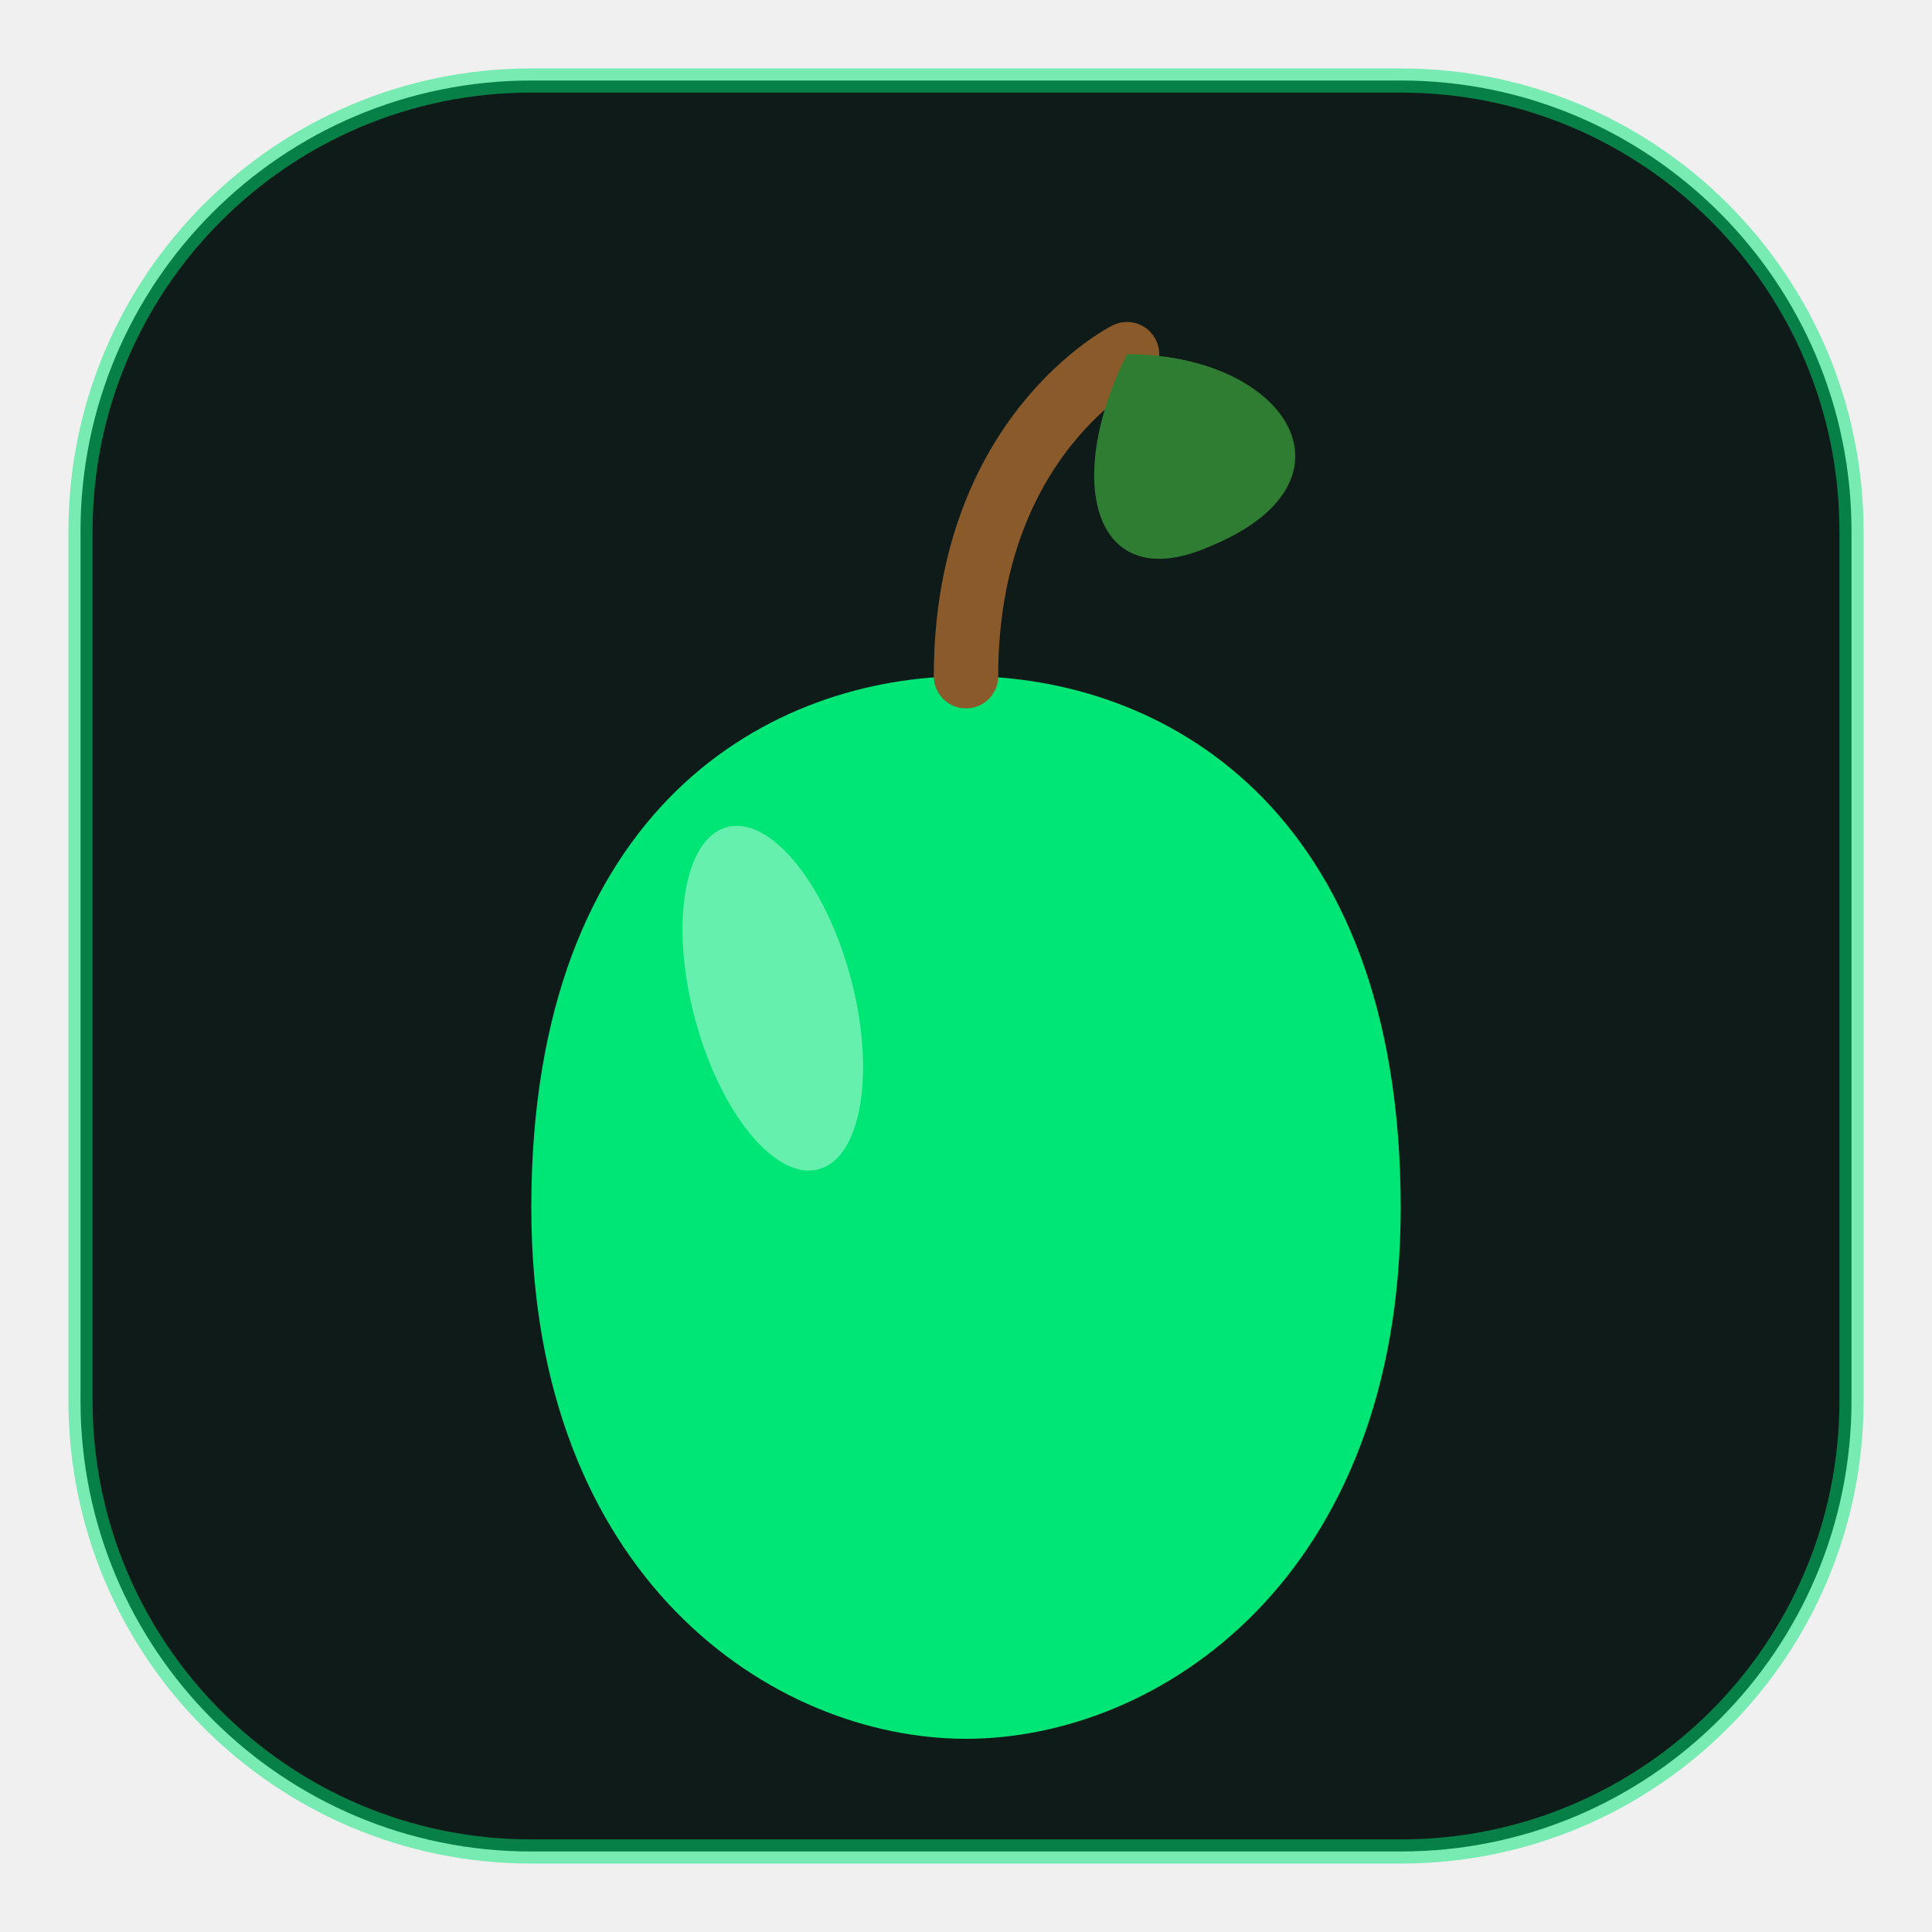
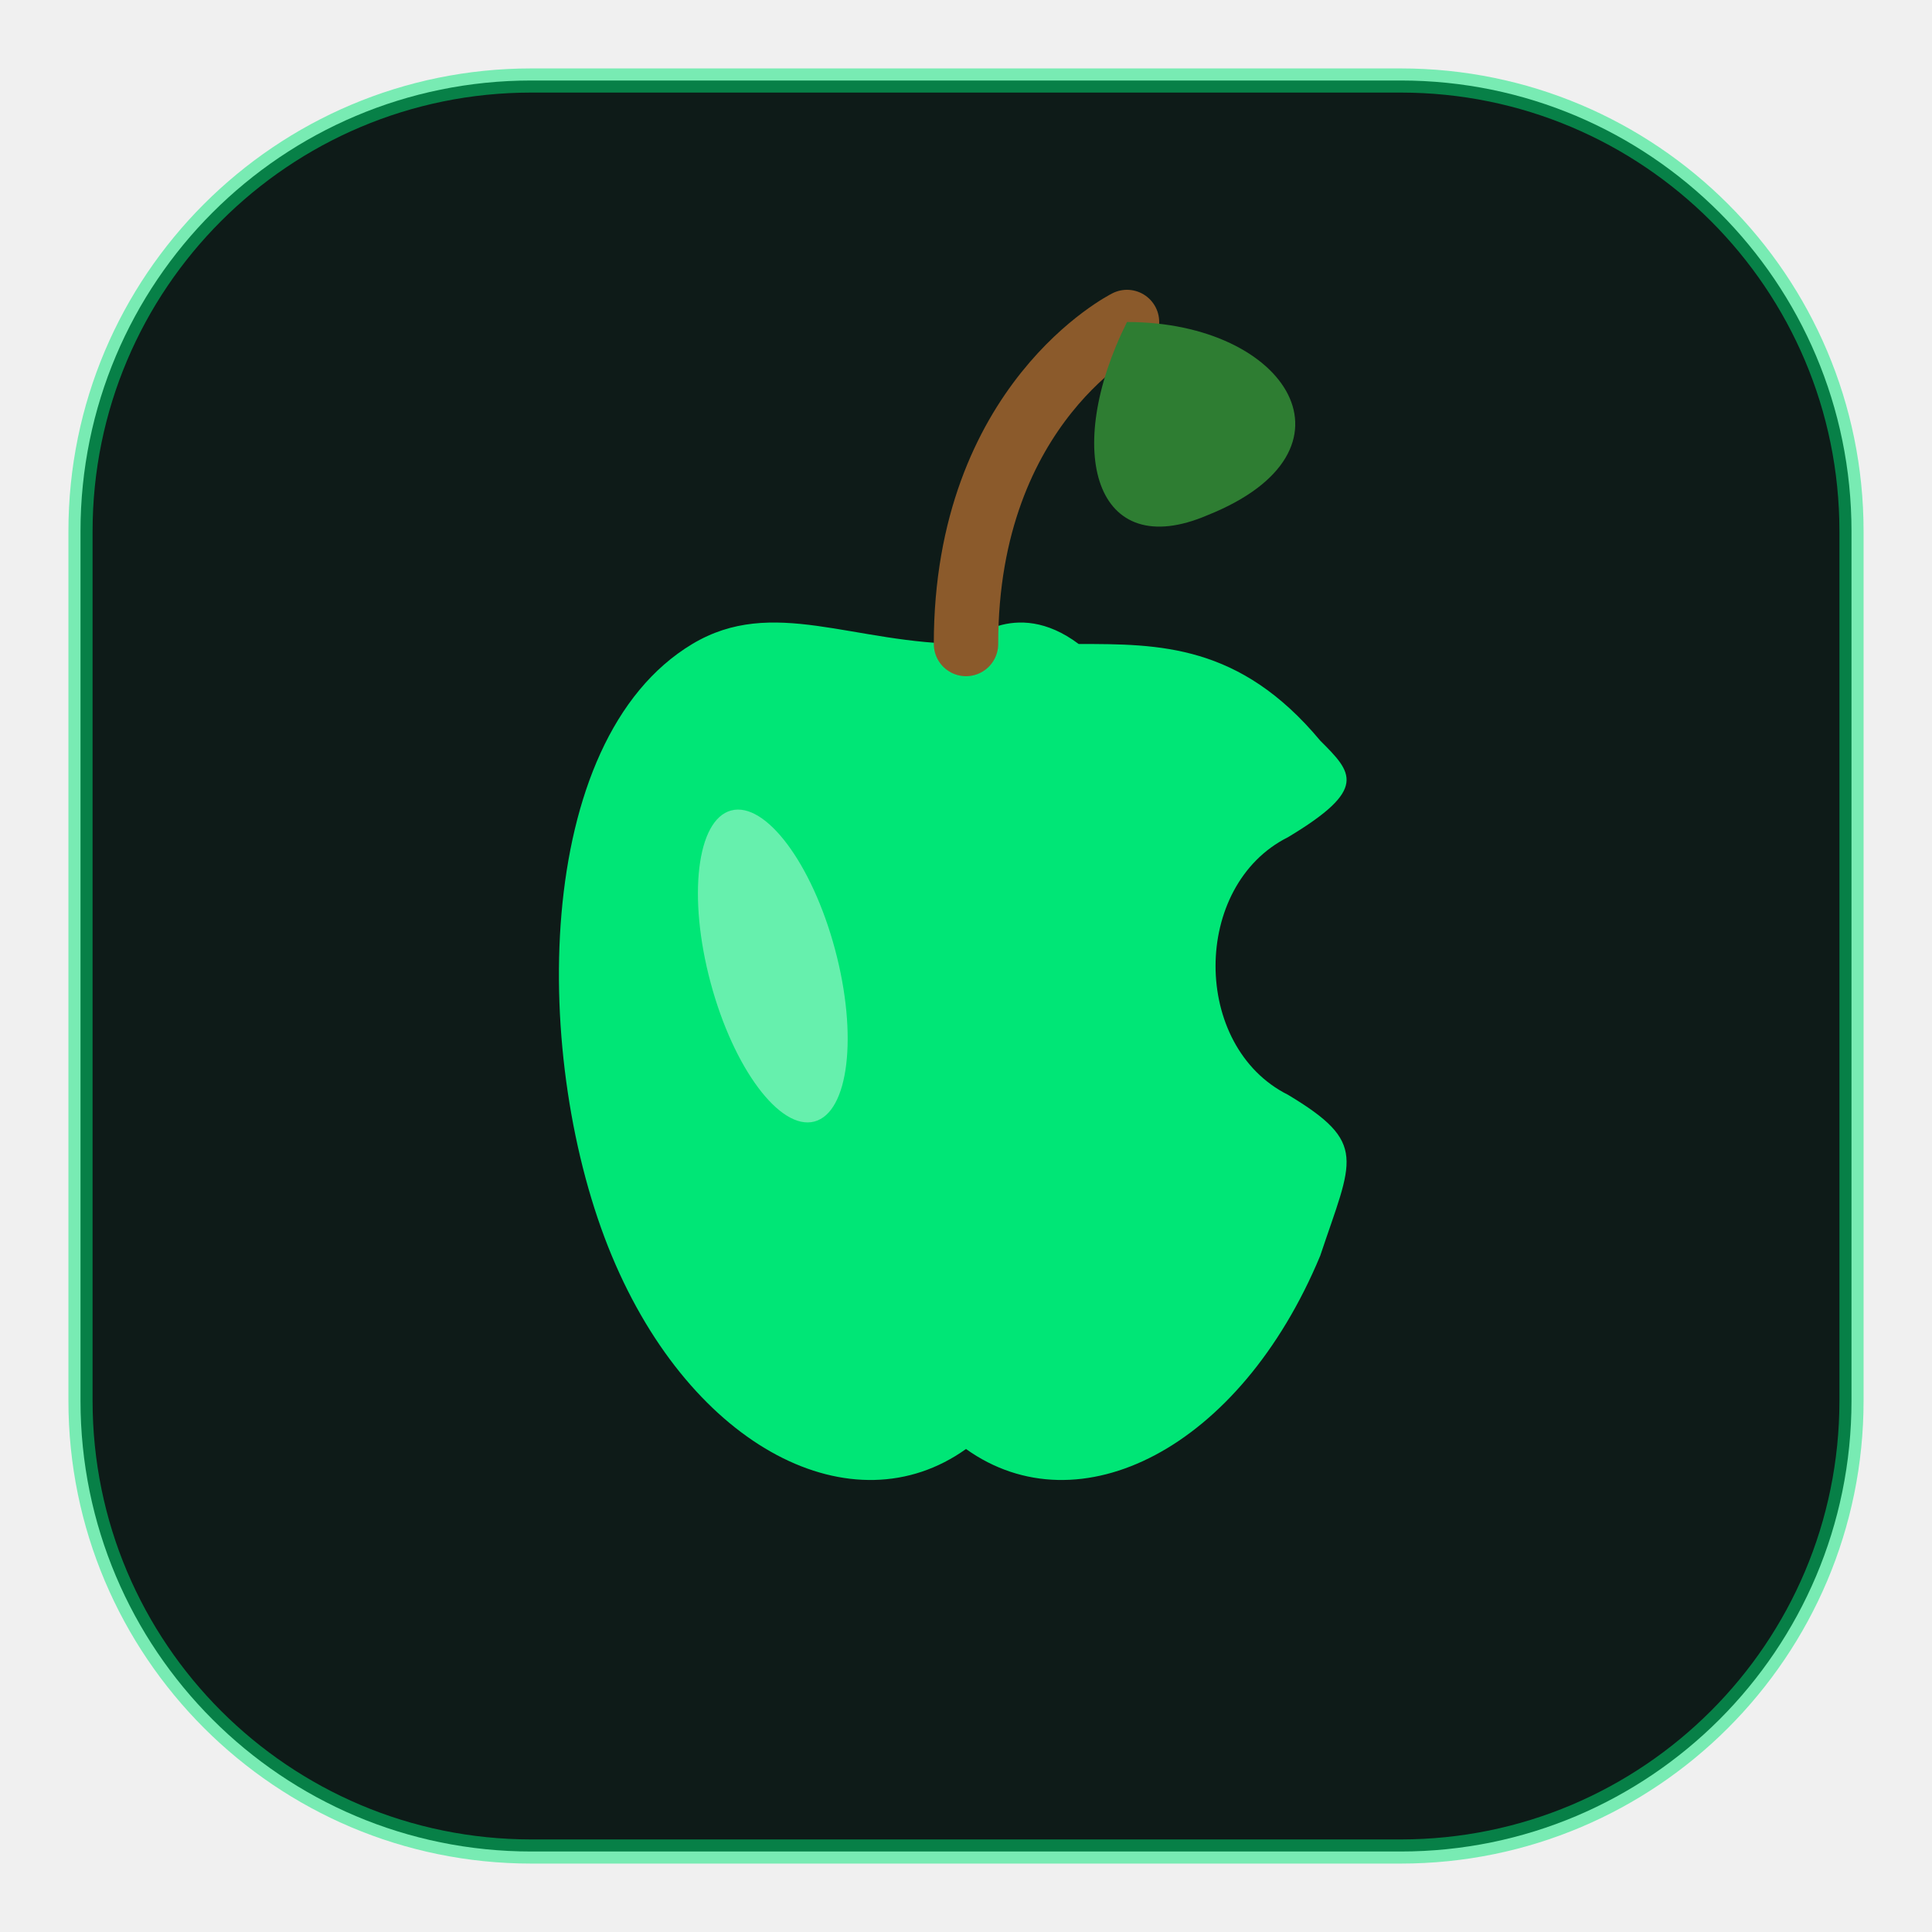
<svg xmlns="http://www.w3.org/2000/svg" viewBox="0 0 120 120">
  <rect x="5" y="5" width="110" height="110" rx="28" fill="#0E1B18" stroke="#00E676" stroke-width="1.5" stroke-opacity="0.5" />
  {/* Solid Apple Body */}
-   <path d="M 60 42 C 48 42, 33 50, 33 75 C 33 98, 48 108, 60 108 C 72 108, 87 98, 87 75 C 87 50, 72 42, 60 42 Z" fill="#00E676" />
+   <path d="M 60 40 C 53 40, 48 37, 43 40 C 33 46, 33 66, 38 78 C 43 90, 53 95, 60 90 C 67 95, 77 90, 82 78 C 84 72, 85 71, 80 68 C 74 65, 74 55, 80 52 C 85 49, 84 48, 82 46 C 77 40, 72 40, 67 40 C 63 37, 60 40, 60 40 Z" fill="#00E676" />
  {/* Highlight */}
-   <ellipse cx="48" cy="62" rx="5" ry="11" fill="#FFFFFF" opacity="0.4" transform="rotate(-15 48 62)" />
+   <ellipse cx="48" cy="60" rx="4" ry="10" fill="#FFFFFF" opacity="0.4" transform="rotate(-15 48 60)" />
  {/* Stem */}
-   <path d="M 60 42 C 60 27, 70 22, 70 22" fill="none" stroke="#8B5A2B" stroke-width="4" stroke-linecap="round" />
+   <path d="M 60 40 C 60 25, 70 20, 70 20" fill="none" stroke="#8B5A2B" stroke-width="4" stroke-linecap="round" />
  {/* Leaf */}
-   <path d="M 70 22 C 80 22, 85 30, 75 34 C 68 37, 66 30, 70 22 Z" fill="#2E7D32" />
+   <path d="M 70 20 C 80 20, 85 28, 75 32 C 68 35, 66 28, 70 20 Z" fill="#2E7D32" />
</svg>
